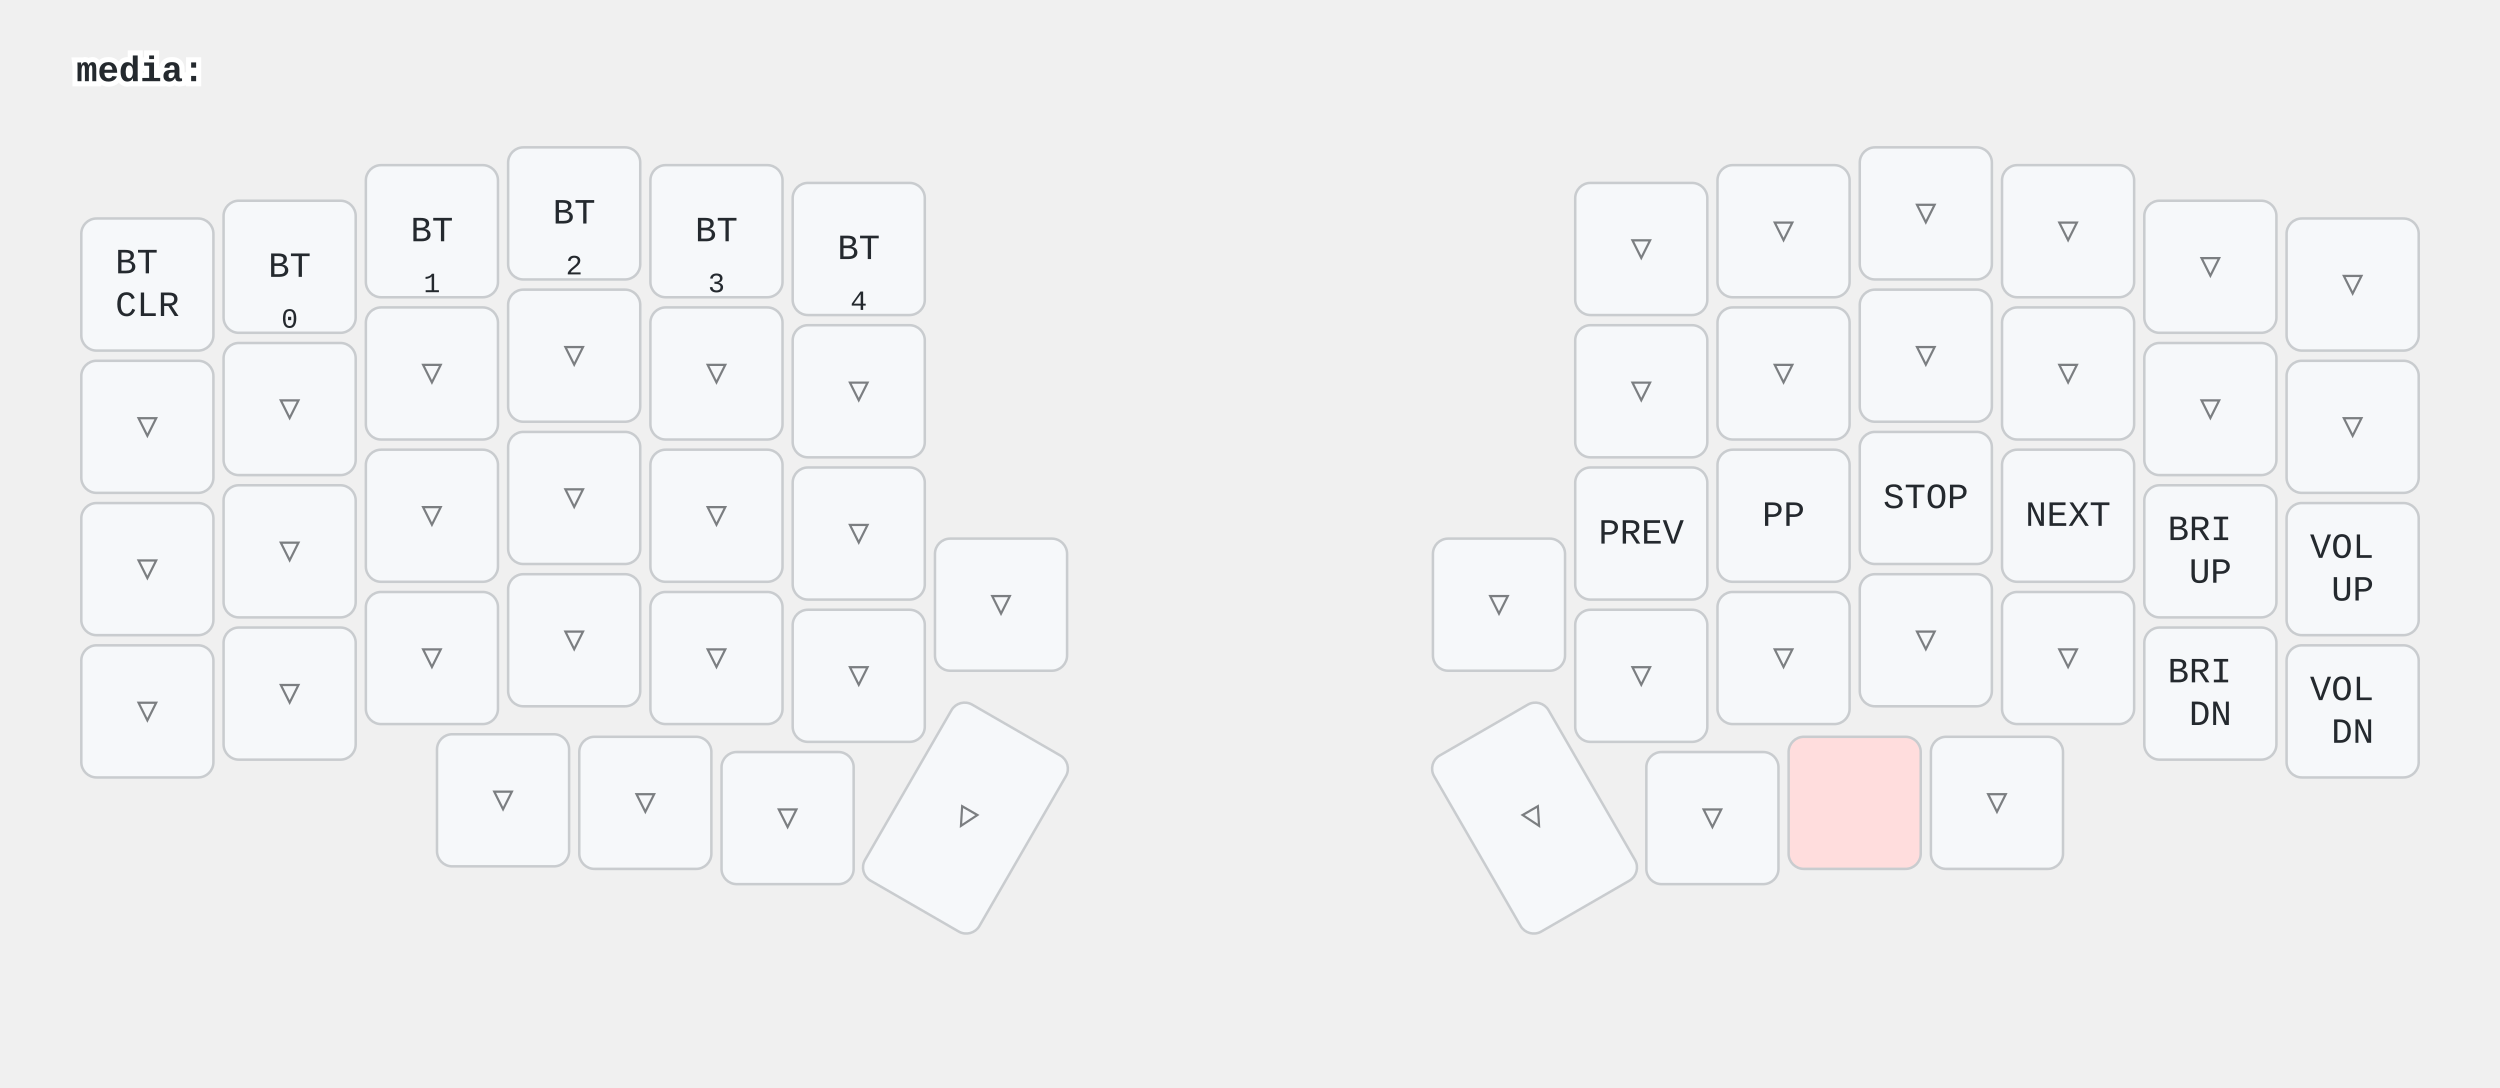
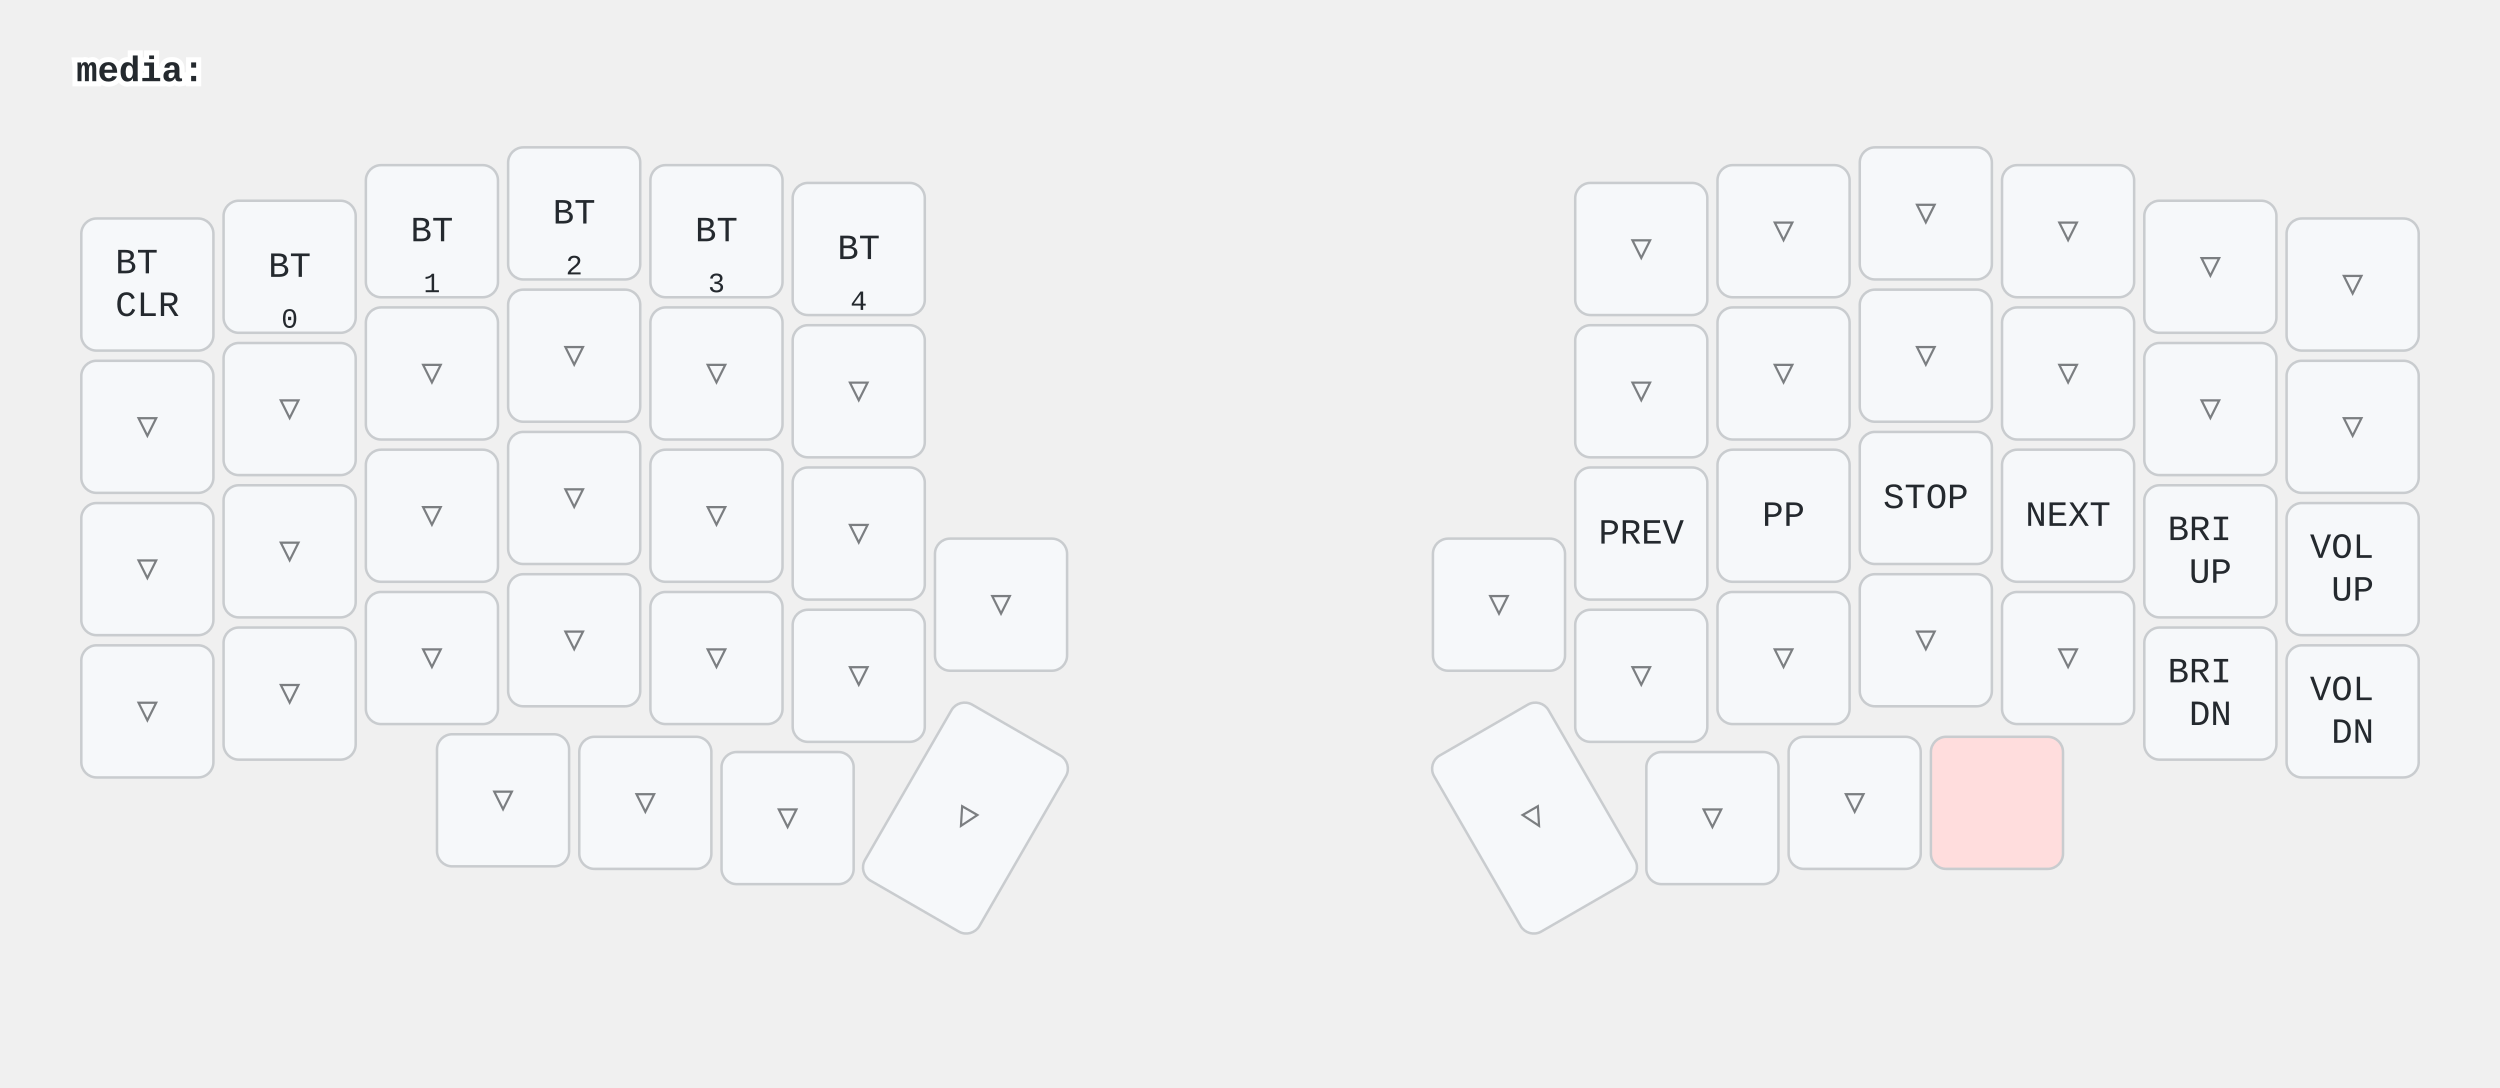
<svg xmlns="http://www.w3.org/2000/svg" width="984" height="428" viewBox="0 0 984 428" class="keymap">
  <style>/* inherit to force styles through use tags */
svg path {
    fill: inherit;
}

/* font and background color specifications */
svg.keymap {
    font-family: SFMono-Regular,Consolas,Liberation Mono,Menlo,monospace;
    font-size: 14px;
    font-kerning: normal;
    text-rendering: optimizeLegibility;
    fill: #24292e;
}

/* default key styling */
rect.key {
    fill: #f6f8fa;
}

rect.key, rect.combo {
    stroke: #c9cccf;
    stroke-width: 1;
}

/* default key side styling, only used is draw_key_sides is set */
rect.side {
    filter: brightness(90%);
}

/* color accent for combo boxes */
rect.combo, rect.combo-separate {
    fill: #cdf;
}

/* color accent for held keys */
rect.held, rect.combo.held {
    fill: #fdd;
}

/* color accent for ghost (optional) keys */
rect.ghost, rect.combo.ghost {
    stroke-dasharray: 4, 4;
    stroke-width: 2;
}

text {
    text-anchor: middle;
    dominant-baseline: middle;
}

/* styling for layer labels */
text.label {
    font-weight: bold;
    text-anchor: start;
    stroke: white;
    stroke-width: 4;
    paint-order: stroke;
}

/* styling for optional footer */
text.footer {
    text-anchor: end;
    dominant-baseline: auto;
    stroke: white;
    stroke-width: 4;
    paint-order: stroke;
}

/* styling for combo tap, and key hold/shifted label text */
text.combo, text.hold, text.shifted {
    font-size: 11px;
}

text.hold {
    text-anchor: middle;
    dominant-baseline: auto;
}

text.shifted {
    text-anchor: middle;
    dominant-baseline: hanging;
}

text.layer-activator {
    text-decoration: underline;
}

/* styling for hold/shifted label text in combo box */
text.combo.hold, text.combo.shifted {
    font-size: 8px;
}

/* lighter symbol for transparent keys */
text.trans {
    fill: #7b7e81;
}

/* styling for combo dendrons */
path.combo {
    stroke-width: 1;
    stroke: gray;
    fill: none;
}

/* Start Tabler Icons Cleanup */
/* cannot use height/width with glyphs */
.icon-tabler &gt; path {
    fill: inherit;
    stroke: inherit;
    stroke-width: 2;
}
/* hide tabler's default box */
.icon-tabler &gt; path[stroke="none"][fill="none"] {
    visibility: hidden;
}
/* End Tabler Icons Cleanup */
</style>
  <g transform="translate(30, 0)" class="layer-media">
    <text x="0" y="28" class="label" id="media">media:</text>
    <g transform="translate(0, 56)">
      <g transform="translate(28, 56)" class="key keypos-0">
        <rect rx="6" ry="6" x="-26" y="-26" width="52" height="52" class="key" />
        <text x="0" y="0" class="key tap">
          <tspan x="0" dy="-0.6em">BT</tspan>
          <tspan x="0" dy="1.2em">CLR</tspan>
        </text>
      </g>
      <g transform="translate(84, 49)" class="key keypos-1">
        <rect rx="6" ry="6" x="-26" y="-26" width="52" height="52" class="key" />
        <text x="0" y="0" class="key tap">BT</text>
        <text x="0" y="24" class="key hold">0</text>
      </g>
      <g transform="translate(140, 35)" class="key keypos-2">
        <rect rx="6" ry="6" x="-26" y="-26" width="52" height="52" class="key" />
        <text x="0" y="0" class="key tap">BT</text>
        <text x="0" y="24" class="key hold">1</text>
      </g>
      <g transform="translate(196, 28)" class="key keypos-3">
        <rect rx="6" ry="6" x="-26" y="-26" width="52" height="52" class="key" />
        <text x="0" y="0" class="key tap">BT</text>
        <text x="0" y="24" class="key hold">2</text>
      </g>
      <g transform="translate(252, 35)" class="key keypos-4">
        <rect rx="6" ry="6" x="-26" y="-26" width="52" height="52" class="key" />
        <text x="0" y="0" class="key tap">BT</text>
        <text x="0" y="24" class="key hold">3</text>
      </g>
      <g transform="translate(308, 42)" class="key keypos-5">
        <rect rx="6" ry="6" x="-26" y="-26" width="52" height="52" class="key" />
        <text x="0" y="0" class="key tap">BT</text>
        <text x="0" y="24" class="key hold">4</text>
      </g>
      <g transform="translate(616, 42)" class="key trans keypos-6">
        <rect rx="6" ry="6" x="-26" y="-26" width="52" height="52" class="key trans" />
        <text x="0" y="0" class="key trans tap">▽</text>
      </g>
      <g transform="translate(672, 35)" class="key trans keypos-7">
        <rect rx="6" ry="6" x="-26" y="-26" width="52" height="52" class="key trans" />
        <text x="0" y="0" class="key trans tap">▽</text>
      </g>
      <g transform="translate(728, 28)" class="key trans keypos-8">
        <rect rx="6" ry="6" x="-26" y="-26" width="52" height="52" class="key trans" />
        <text x="0" y="0" class="key trans tap">▽</text>
      </g>
      <g transform="translate(784, 35)" class="key trans keypos-9">
        <rect rx="6" ry="6" x="-26" y="-26" width="52" height="52" class="key trans" />
        <text x="0" y="0" class="key trans tap">▽</text>
      </g>
      <g transform="translate(840, 49)" class="key trans keypos-10">
        <rect rx="6" ry="6" x="-26" y="-26" width="52" height="52" class="key trans" />
        <text x="0" y="0" class="key trans tap">▽</text>
      </g>
      <g transform="translate(896, 56)" class="key trans keypos-11">
        <rect rx="6" ry="6" x="-26" y="-26" width="52" height="52" class="key trans" />
        <text x="0" y="0" class="key trans tap">▽</text>
      </g>
      <g transform="translate(28, 112)" class="key trans keypos-12">
        <rect rx="6" ry="6" x="-26" y="-26" width="52" height="52" class="key trans" />
        <text x="0" y="0" class="key trans tap">▽</text>
      </g>
      <g transform="translate(84, 105)" class="key trans keypos-13">
        <rect rx="6" ry="6" x="-26" y="-26" width="52" height="52" class="key trans" />
        <text x="0" y="0" class="key trans tap">▽</text>
      </g>
      <g transform="translate(140, 91)" class="key trans keypos-14">
        <rect rx="6" ry="6" x="-26" y="-26" width="52" height="52" class="key trans" />
        <text x="0" y="0" class="key trans tap">▽</text>
      </g>
      <g transform="translate(196, 84)" class="key trans keypos-15">
        <rect rx="6" ry="6" x="-26" y="-26" width="52" height="52" class="key trans" />
        <text x="0" y="0" class="key trans tap">▽</text>
      </g>
      <g transform="translate(252, 91)" class="key trans keypos-16">
        <rect rx="6" ry="6" x="-26" y="-26" width="52" height="52" class="key trans" />
        <text x="0" y="0" class="key trans tap">▽</text>
      </g>
      <g transform="translate(308, 98)" class="key trans keypos-17">
        <rect rx="6" ry="6" x="-26" y="-26" width="52" height="52" class="key trans" />
        <text x="0" y="0" class="key trans tap">▽</text>
      </g>
      <g transform="translate(616, 98)" class="key trans keypos-18">
        <rect rx="6" ry="6" x="-26" y="-26" width="52" height="52" class="key trans" />
        <text x="0" y="0" class="key trans tap">▽</text>
      </g>
      <g transform="translate(672, 91)" class="key trans keypos-19">
        <rect rx="6" ry="6" x="-26" y="-26" width="52" height="52" class="key trans" />
        <text x="0" y="0" class="key trans tap">▽</text>
      </g>
      <g transform="translate(728, 84)" class="key trans keypos-20">
        <rect rx="6" ry="6" x="-26" y="-26" width="52" height="52" class="key trans" />
        <text x="0" y="0" class="key trans tap">▽</text>
      </g>
      <g transform="translate(784, 91)" class="key trans keypos-21">
        <rect rx="6" ry="6" x="-26" y="-26" width="52" height="52" class="key trans" />
        <text x="0" y="0" class="key trans tap">▽</text>
      </g>
      <g transform="translate(840, 105)" class="key trans keypos-22">
        <rect rx="6" ry="6" x="-26" y="-26" width="52" height="52" class="key trans" />
        <text x="0" y="0" class="key trans tap">▽</text>
      </g>
      <g transform="translate(896, 112)" class="key trans keypos-23">
        <rect rx="6" ry="6" x="-26" y="-26" width="52" height="52" class="key trans" />
        <text x="0" y="0" class="key trans tap">▽</text>
      </g>
      <g transform="translate(28, 168)" class="key trans keypos-24">
        <rect rx="6" ry="6" x="-26" y="-26" width="52" height="52" class="key trans" />
        <text x="0" y="0" class="key trans tap">▽</text>
      </g>
      <g transform="translate(84, 161)" class="key trans keypos-25">
        <rect rx="6" ry="6" x="-26" y="-26" width="52" height="52" class="key trans" />
        <text x="0" y="0" class="key trans tap">▽</text>
      </g>
      <g transform="translate(140, 147)" class="key trans keypos-26">
        <rect rx="6" ry="6" x="-26" y="-26" width="52" height="52" class="key trans" />
        <text x="0" y="0" class="key trans tap">▽</text>
      </g>
      <g transform="translate(196, 140)" class="key trans keypos-27">
        <rect rx="6" ry="6" x="-26" y="-26" width="52" height="52" class="key trans" />
        <text x="0" y="0" class="key trans tap">▽</text>
      </g>
      <g transform="translate(252, 147)" class="key trans keypos-28">
        <rect rx="6" ry="6" x="-26" y="-26" width="52" height="52" class="key trans" />
        <text x="0" y="0" class="key trans tap">▽</text>
      </g>
      <g transform="translate(308, 154)" class="key trans keypos-29">
        <rect rx="6" ry="6" x="-26" y="-26" width="52" height="52" class="key trans" />
        <text x="0" y="0" class="key trans tap">▽</text>
      </g>
      <g transform="translate(616, 154)" class="key keypos-30">
        <rect rx="6" ry="6" x="-26" y="-26" width="52" height="52" class="key" />
        <text x="0" y="0" class="key tap">PREV</text>
      </g>
      <g transform="translate(672, 147)" class="key keypos-31">
        <rect rx="6" ry="6" x="-26" y="-26" width="52" height="52" class="key" />
        <text x="0" y="0" class="key tap">PP</text>
      </g>
      <g transform="translate(728, 140)" class="key keypos-32">
        <rect rx="6" ry="6" x="-26" y="-26" width="52" height="52" class="key" />
        <text x="0" y="0" class="key tap">STOP</text>
      </g>
      <g transform="translate(784, 147)" class="key keypos-33">
        <rect rx="6" ry="6" x="-26" y="-26" width="52" height="52" class="key" />
        <text x="0" y="0" class="key tap">NEXT</text>
      </g>
      <g transform="translate(840, 161)" class="key keypos-34">
        <rect rx="6" ry="6" x="-26" y="-26" width="52" height="52" class="key" />
        <text x="0" y="0" class="key tap">
          <tspan x="0" dy="-0.6em">BRI</tspan>
          <tspan x="0" dy="1.2em">UP</tspan>
        </text>
      </g>
      <g transform="translate(896, 168)" class="key keypos-35">
        <rect rx="6" ry="6" x="-26" y="-26" width="52" height="52" class="key" />
        <text x="0" y="0" class="key tap">
          <tspan x="0" dy="-0.6em">VOL</tspan>
          <tspan x="0" dy="1.2em">UP</tspan>
        </text>
      </g>
      <g transform="translate(28, 224)" class="key trans keypos-36">
        <rect rx="6" ry="6" x="-26" y="-26" width="52" height="52" class="key trans" />
        <text x="0" y="0" class="key trans tap">▽</text>
      </g>
      <g transform="translate(84, 217)" class="key trans keypos-37">
        <rect rx="6" ry="6" x="-26" y="-26" width="52" height="52" class="key trans" />
        <text x="0" y="0" class="key trans tap">▽</text>
      </g>
      <g transform="translate(140, 203)" class="key trans keypos-38">
        <rect rx="6" ry="6" x="-26" y="-26" width="52" height="52" class="key trans" />
        <text x="0" y="0" class="key trans tap">▽</text>
      </g>
      <g transform="translate(196, 196)" class="key trans keypos-39">
        <rect rx="6" ry="6" x="-26" y="-26" width="52" height="52" class="key trans" />
        <text x="0" y="0" class="key trans tap">▽</text>
      </g>
      <g transform="translate(252, 203)" class="key trans keypos-40">
        <rect rx="6" ry="6" x="-26" y="-26" width="52" height="52" class="key trans" />
        <text x="0" y="0" class="key trans tap">▽</text>
      </g>
      <g transform="translate(308, 210)" class="key trans keypos-41">
        <rect rx="6" ry="6" x="-26" y="-26" width="52" height="52" class="key trans" />
        <text x="0" y="0" class="key trans tap">▽</text>
      </g>
      <g transform="translate(364, 182)" class="key trans keypos-42">
        <rect rx="6" ry="6" x="-26" y="-26" width="52" height="52" class="key trans" />
        <text x="0" y="0" class="key trans tap">▽</text>
      </g>
      <g transform="translate(560, 182)" class="key trans keypos-43">
        <rect rx="6" ry="6" x="-26" y="-26" width="52" height="52" class="key trans" />
        <text x="0" y="0" class="key trans tap">▽</text>
      </g>
      <g transform="translate(616, 210)" class="key trans keypos-44">
        <rect rx="6" ry="6" x="-26" y="-26" width="52" height="52" class="key trans" />
        <text x="0" y="0" class="key trans tap">▽</text>
      </g>
      <g transform="translate(672, 203)" class="key trans keypos-45">
        <rect rx="6" ry="6" x="-26" y="-26" width="52" height="52" class="key trans" />
        <text x="0" y="0" class="key trans tap">▽</text>
      </g>
      <g transform="translate(728, 196)" class="key trans keypos-46">
        <rect rx="6" ry="6" x="-26" y="-26" width="52" height="52" class="key trans" />
        <text x="0" y="0" class="key trans tap">▽</text>
      </g>
      <g transform="translate(784, 203)" class="key trans keypos-47">
        <rect rx="6" ry="6" x="-26" y="-26" width="52" height="52" class="key trans" />
        <text x="0" y="0" class="key trans tap">▽</text>
      </g>
      <g transform="translate(840, 217)" class="key keypos-48">
        <rect rx="6" ry="6" x="-26" y="-26" width="52" height="52" class="key" />
        <text x="0" y="0" class="key tap">
          <tspan x="0" dy="-0.6em">BRI</tspan>
          <tspan x="0" dy="1.2em">DN</tspan>
        </text>
      </g>
      <g transform="translate(896, 224)" class="key keypos-49">
        <rect rx="6" ry="6" x="-26" y="-26" width="52" height="52" class="key" />
        <text x="0" y="0" class="key tap">
          <tspan x="0" dy="-0.6em">VOL</tspan>
          <tspan x="0" dy="1.2em">DN</tspan>
        </text>
      </g>
      <g transform="translate(168, 259)" class="key trans keypos-50">
        <rect rx="6" ry="6" x="-26" y="-26" width="52" height="52" class="key trans" />
        <text x="0" y="0" class="key trans tap">▽</text>
      </g>
      <g transform="translate(224, 260)" class="key trans keypos-51">
        <rect rx="6" ry="6" x="-26" y="-26" width="52" height="52" class="key trans" />
        <text x="0" y="0" class="key trans tap">▽</text>
      </g>
      <g transform="translate(280, 266)" class="key trans keypos-52">
        <rect rx="6" ry="6" x="-26" y="-26" width="52" height="52" class="key trans" />
        <text x="0" y="0" class="key trans tap">▽</text>
      </g>
      <g transform="translate(350, 266) rotate(30.0)" class="key trans keypos-53">
        <rect rx="6" ry="6" x="-26" y="-40" width="52" height="80" class="key trans" />
        <text x="0" y="0" class="key trans tap">▽</text>
      </g>
      <g transform="translate(574, 266) rotate(-30.0)" class="key trans keypos-54">
        <rect rx="6" ry="6" x="-26" y="-40" width="52" height="80" class="key trans" />
        <text x="0" y="0" class="key trans tap">▽</text>
      </g>
      <g transform="translate(644, 266)" class="key trans keypos-55">
        <rect rx="6" ry="6" x="-26" y="-26" width="52" height="52" class="key trans" />
        <text x="0" y="0" class="key trans tap">▽</text>
      </g>
-       <g transform="translate(700, 260)" class="key held keypos-56">
+       <g transform="translate(700, 260)" class="key trans keypos-56">
+         <rect rx="6" ry="6" x="-26" y="-26" width="52" height="52" class="key trans" />
+         <text x="0" y="0" class="key trans tap">▽</text>
+       </g>
+       <g transform="translate(756, 260)" class="key held keypos-57">
        <rect rx="6" ry="6" x="-26" y="-26" width="52" height="52" class="key held" />
-       </g>
-       <g transform="translate(756, 260)" class="key trans keypos-57">
-         <rect rx="6" ry="6" x="-26" y="-26" width="52" height="52" class="key trans" />
-         <text x="0" y="0" class="key trans tap">▽</text>
      </g>
    </g>
  </g>
</svg>
